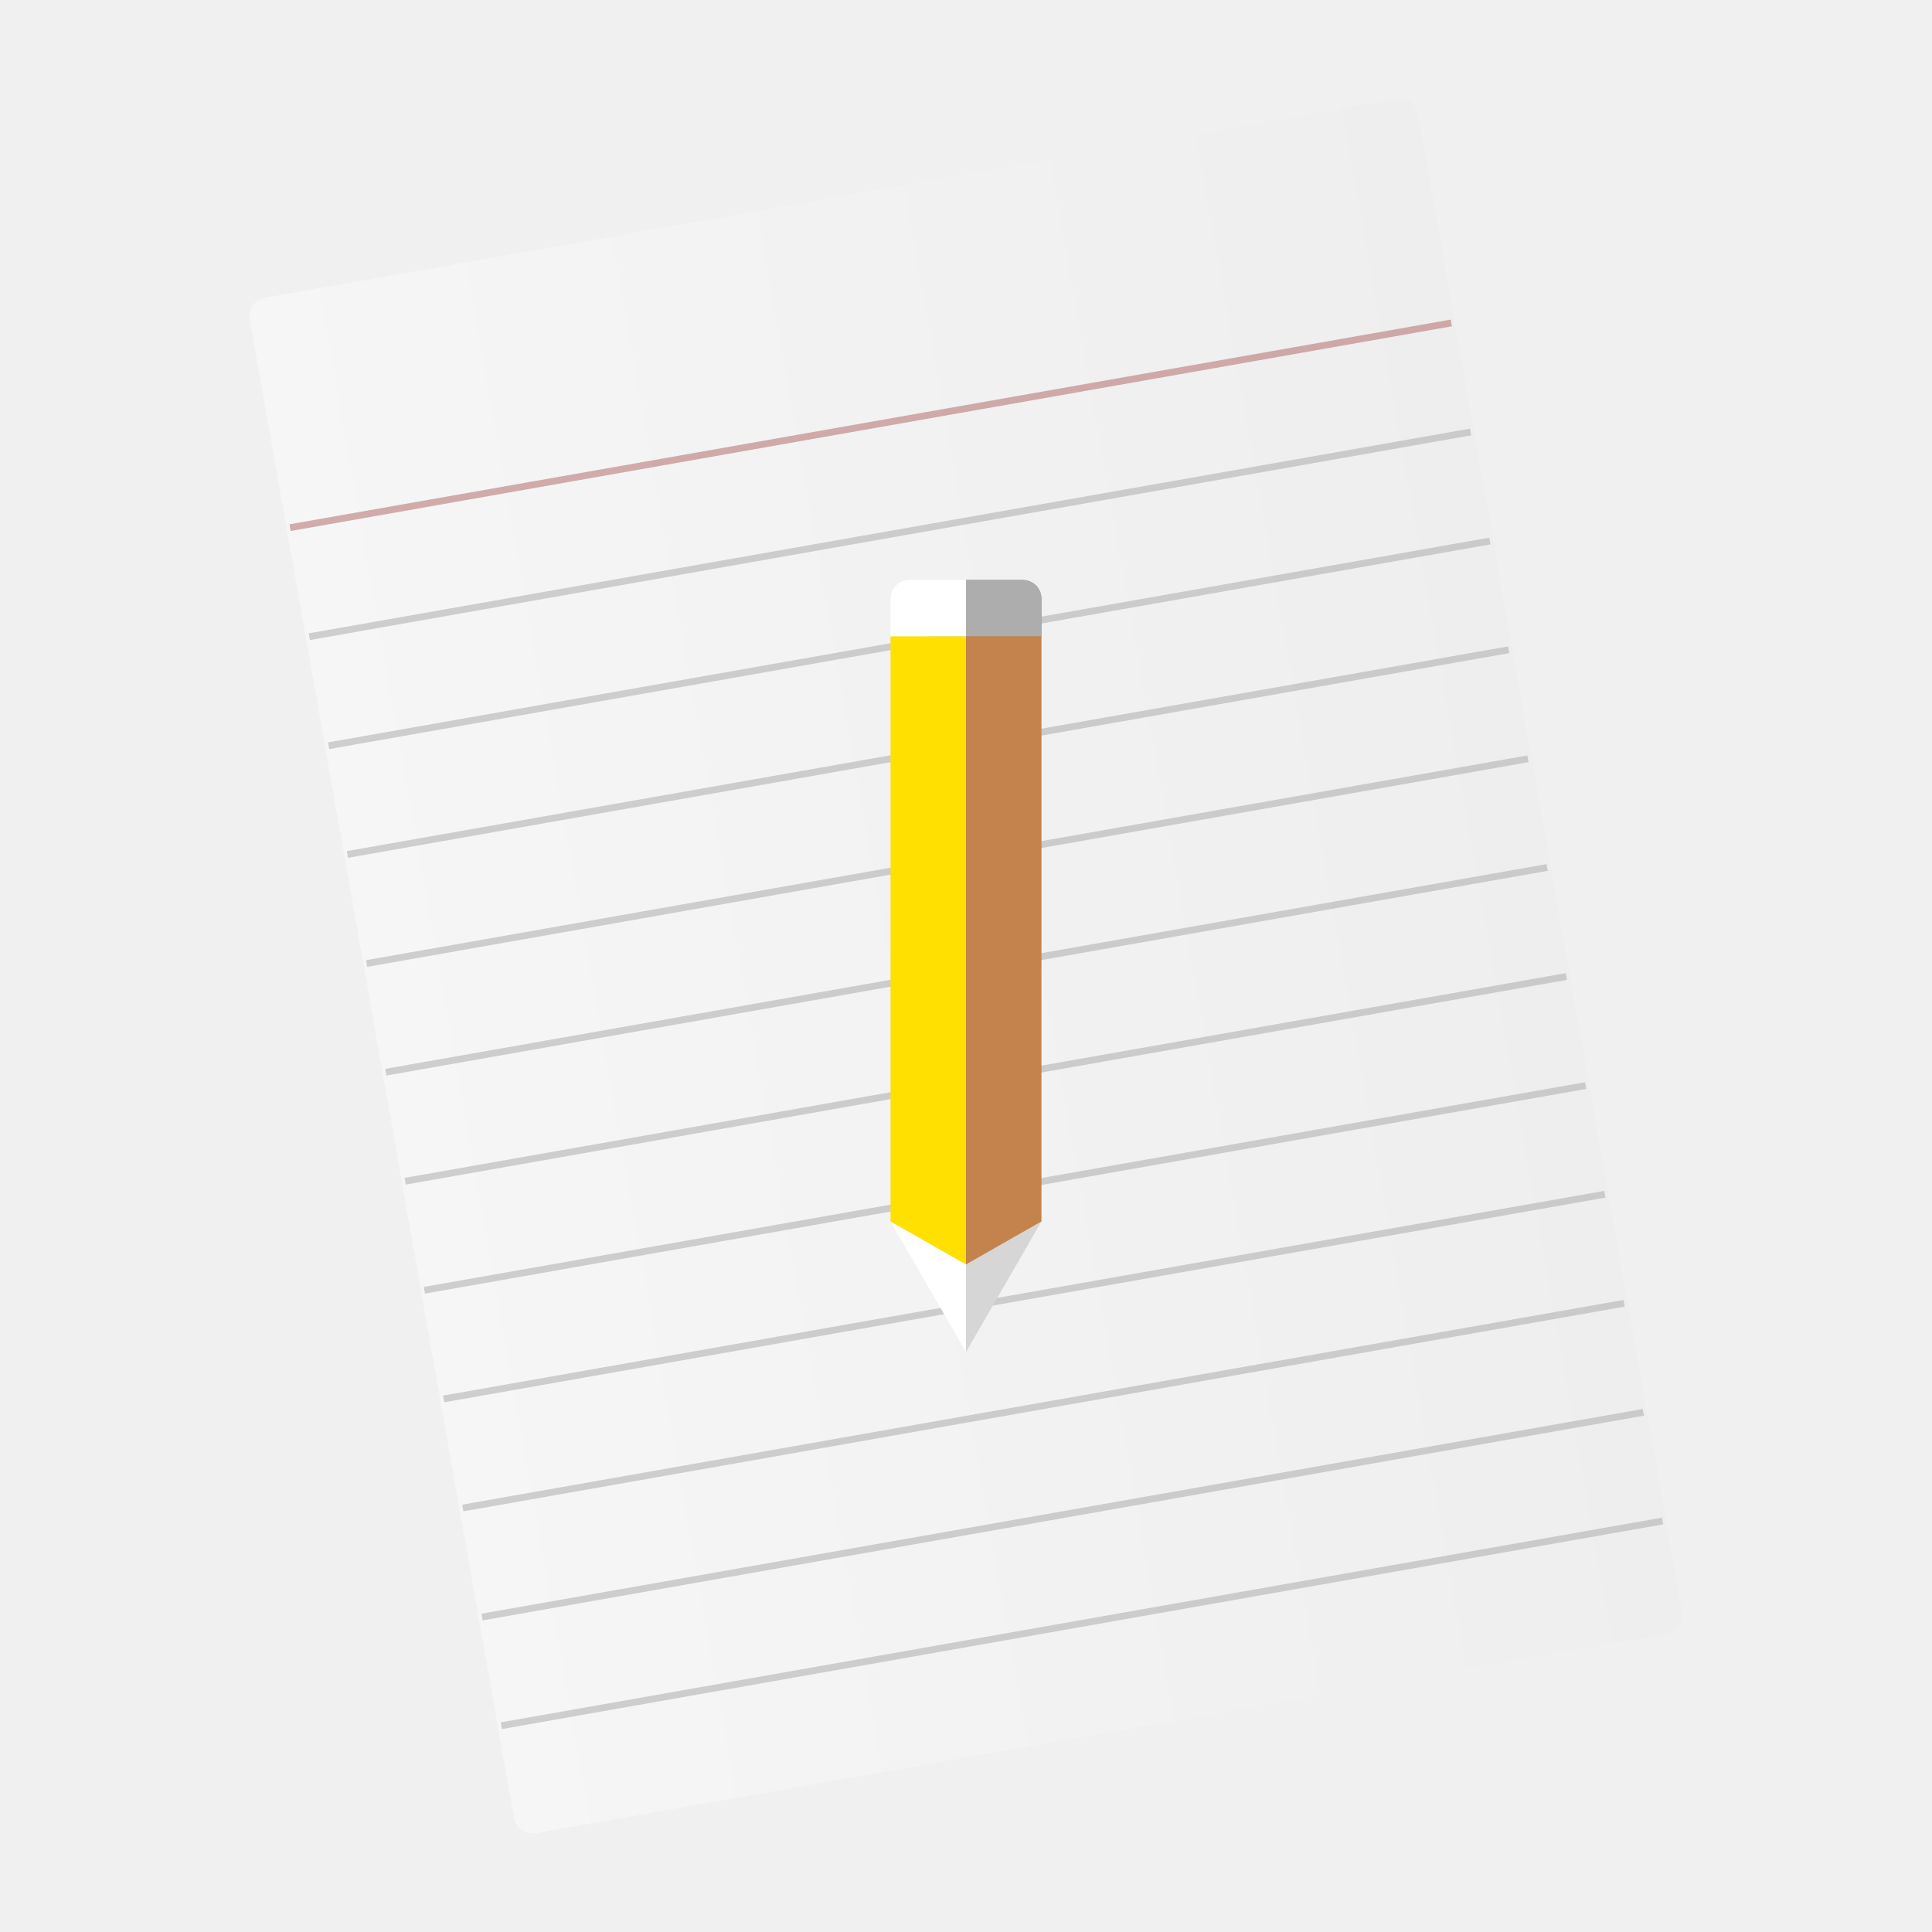
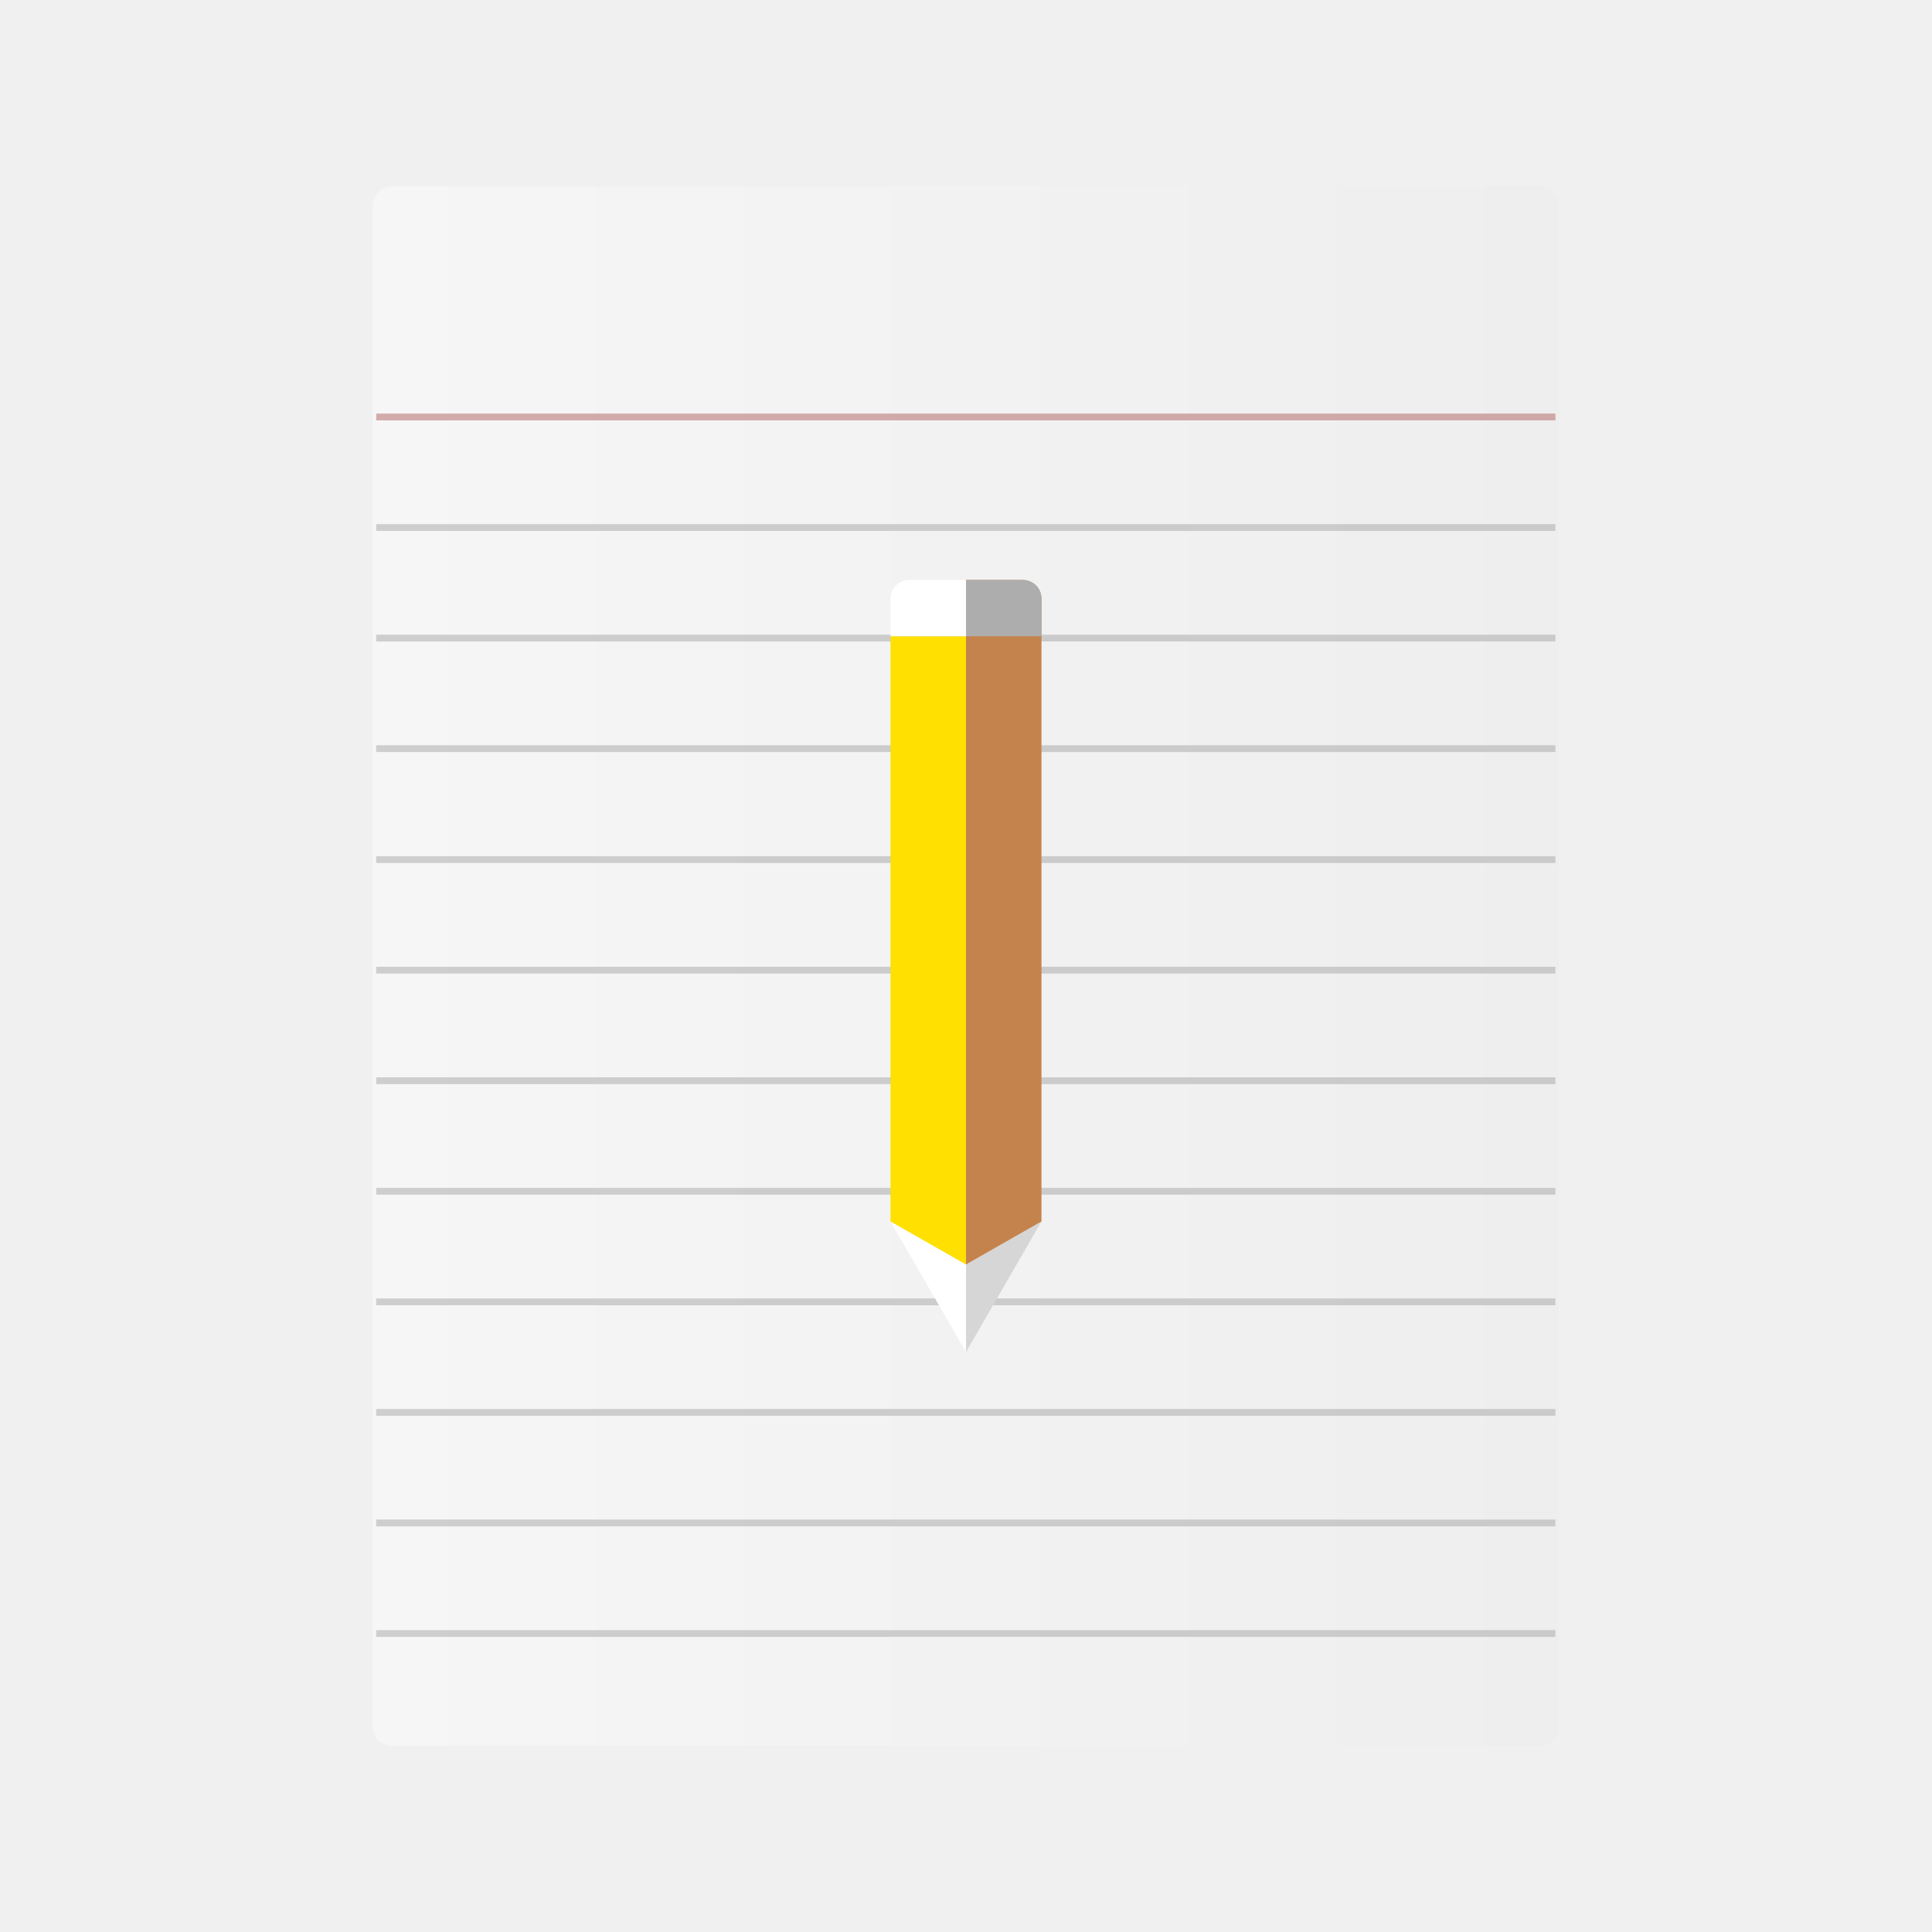
<svg xmlns="http://www.w3.org/2000/svg" version="1.1" id="Layer_1" x="0px" y="0px" viewBox="0 0 512 512" enable-background="new 0 0 512 512" xml:space="preserve">
  <g>
-     <linearGradient id="SVGID_1_" gradientUnits="userSpaceOnUse" x1="98.837" y1="256" x2="413.163" y2="256" gradientTransform="matrix(0.9848 -0.1736 0.1736 0.9848 -40.5647 48.3431)">
+     <linearGradient id="SVGID_1_" gradientUnits="userSpaceOnUse" x1="98.837" y1="256" x2="413.163" y2="256">
      <stop offset="0" style="stop-color:#F6F6F6" />
      <stop offset="1" style="stop-color:#EEEEEE" />
    </linearGradient>
-     <path fill="url(#SVGID_1_)" d="M441.7,433L142,485.8c-2.7,0.5-5.3-1.3-5.8-4.1l-70-397c-0.5-2.7,1.3-5.3,4.1-5.8L370,26.2   c2.7-0.5,5.3,1.3,5.8,4.1l70,397C446.3,429.9,444.4,432.5,441.7,433z" />
+     <path fill="url(#SVGID_1_)" d="M408.2,462.6H103.8c-2.8,0-5-2.2-5-5V54.4c0-2.8,2.2-5,5-5h304.3c2.8,0,5,2.2,5,5v403.1   C413.2,460.3,410.9,462.6,408.2,462.6z" />
    <g opacity="0.5">
-       <rect x="74.5" y="111.8" transform="matrix(0.9848 -0.1736 0.1736 0.9848 -16.0685 41.7794)" fill="#AD6060" width="312.5" height="1.8" />
-       <rect x="79.6" y="140.7" transform="matrix(0.9848 -0.1736 0.1736 0.9848 -21.0035 43.1017)" fill="#A5A5A5" width="312.5" height="1.8" />
-       <rect x="84.7" y="169.6" transform="matrix(0.9848 -0.1736 0.1736 0.9848 -25.9385 44.4241)" fill="#A5A5A5" width="312.5" height="1.8" />
-       <rect x="89.7" y="198.4" transform="matrix(0.9848 -0.1736 0.1736 0.9848 -30.8735 45.7464)" fill="#A5A5A5" width="312.5" height="1.8" />
-       <rect x="94.8" y="227.3" transform="matrix(0.9848 -0.1736 0.1736 0.9848 -35.8084 47.0687)" fill="#A5A5A5" width="312.5" height="1.8" />
-       <rect x="99.9" y="256.1" transform="matrix(0.9848 -0.1736 0.1736 0.9848 -40.7434 48.391)" fill="#A5A5A5" width="312.5" height="1.8" />
-       <rect x="105" y="285" transform="matrix(0.9848 -0.1736 0.1736 0.9848 -45.6784 49.7134)" fill="#A5A5A5" width="312.5" height="1.8" />
-       <rect x="110.1" y="313.9" transform="matrix(0.9848 -0.1736 0.1736 0.9848 -50.6134 51.0357)" fill="#A5A5A5" width="312.5" height="1.8" />
-       <rect x="115.2" y="342.7" transform="matrix(0.9848 -0.1736 0.1736 0.9848 -55.5484 52.358)" fill="#A5A5A5" width="312.5" height="1.8" />
-       <rect x="120.3" y="371.6" transform="matrix(0.9848 -0.1736 0.1736 0.9848 -60.4833 53.6803)" fill="#A5A5A5" width="312.5" height="1.8" />
-       <rect x="125.4" y="400.5" transform="matrix(0.9848 -0.1736 0.1736 0.9848 -65.4183 55.0026)" fill="#A5A5A5" width="312.5" height="1.8" />
-       <rect x="130.5" y="429.3" transform="matrix(0.9848 -0.1736 0.1736 0.9848 -70.3533 56.325)" fill="#A5A5A5" width="312.5" height="1.8" />
+       <rect x="99.7" y="109.6" fill="#AD6060" width="312.5" height="1.8" />
+       <rect x="99.7" y="138.9" fill="#A5A5A5" width="312.5" height="1.8" />
+       <rect x="99.7" y="168.2" fill="#A5A5A5" width="312.5" height="1.8" />
+       <rect x="99.7" y="197.5" fill="#A5A5A5" width="312.5" height="1.8" />
+       <rect x="99.7" y="226.9" fill="#A5A5A5" width="312.5" height="1.8" />
+       <rect x="99.7" y="256.2" fill="#A5A5A5" width="312.5" height="1.8" />
+       <rect x="99.7" y="285.5" fill="#A5A5A5" width="312.5" height="1.8" />
+       <rect x="99.7" y="314.8" fill="#A5A5A5" width="312.5" height="1.8" />
+       <rect x="99.7" y="344.1" fill="#A5A5A5" width="312.5" height="1.8" />
+       <rect x="99.7" y="373.4" fill="#A5A5A5" width="312.5" height="1.8" />
+       <rect x="99.7" y="402.7" fill="#A5A5A5" width="312.5" height="1.8" />
+       <rect x="99.7" y="432" fill="#A5A5A5" width="312.5" height="1.8" />
    </g>
  </g>
  <g>
    <g>
      <polygon fill="#D6D6D6" points="256,358.3 276,323.7 256,335.1   " />
      <path fill="#C4834D" d="M256,153.7v170v11.4l20-11.4v-165c0-2.8-2.2-5-5-5H256z" />
      <polygon fill="#FFFFFF" points="236,323.7 256,358.3 256,335.1   " />
    </g>
    <g>
      <polygon fill="#FFE000" points="236,323.7 256,335.1 256,168.6 236,168.6   " />
      <path fill="#ADADAD" d="M271,153.7h-15v14.9h20v-9.9C276,155.9,273.8,153.7,271,153.7z" />
      <path fill="#FFFFFF" d="M236,158.7v9.9h20v-14.9h-15C238.2,153.7,236,155.9,236,158.7z" />
    </g>
  </g>
</svg>
